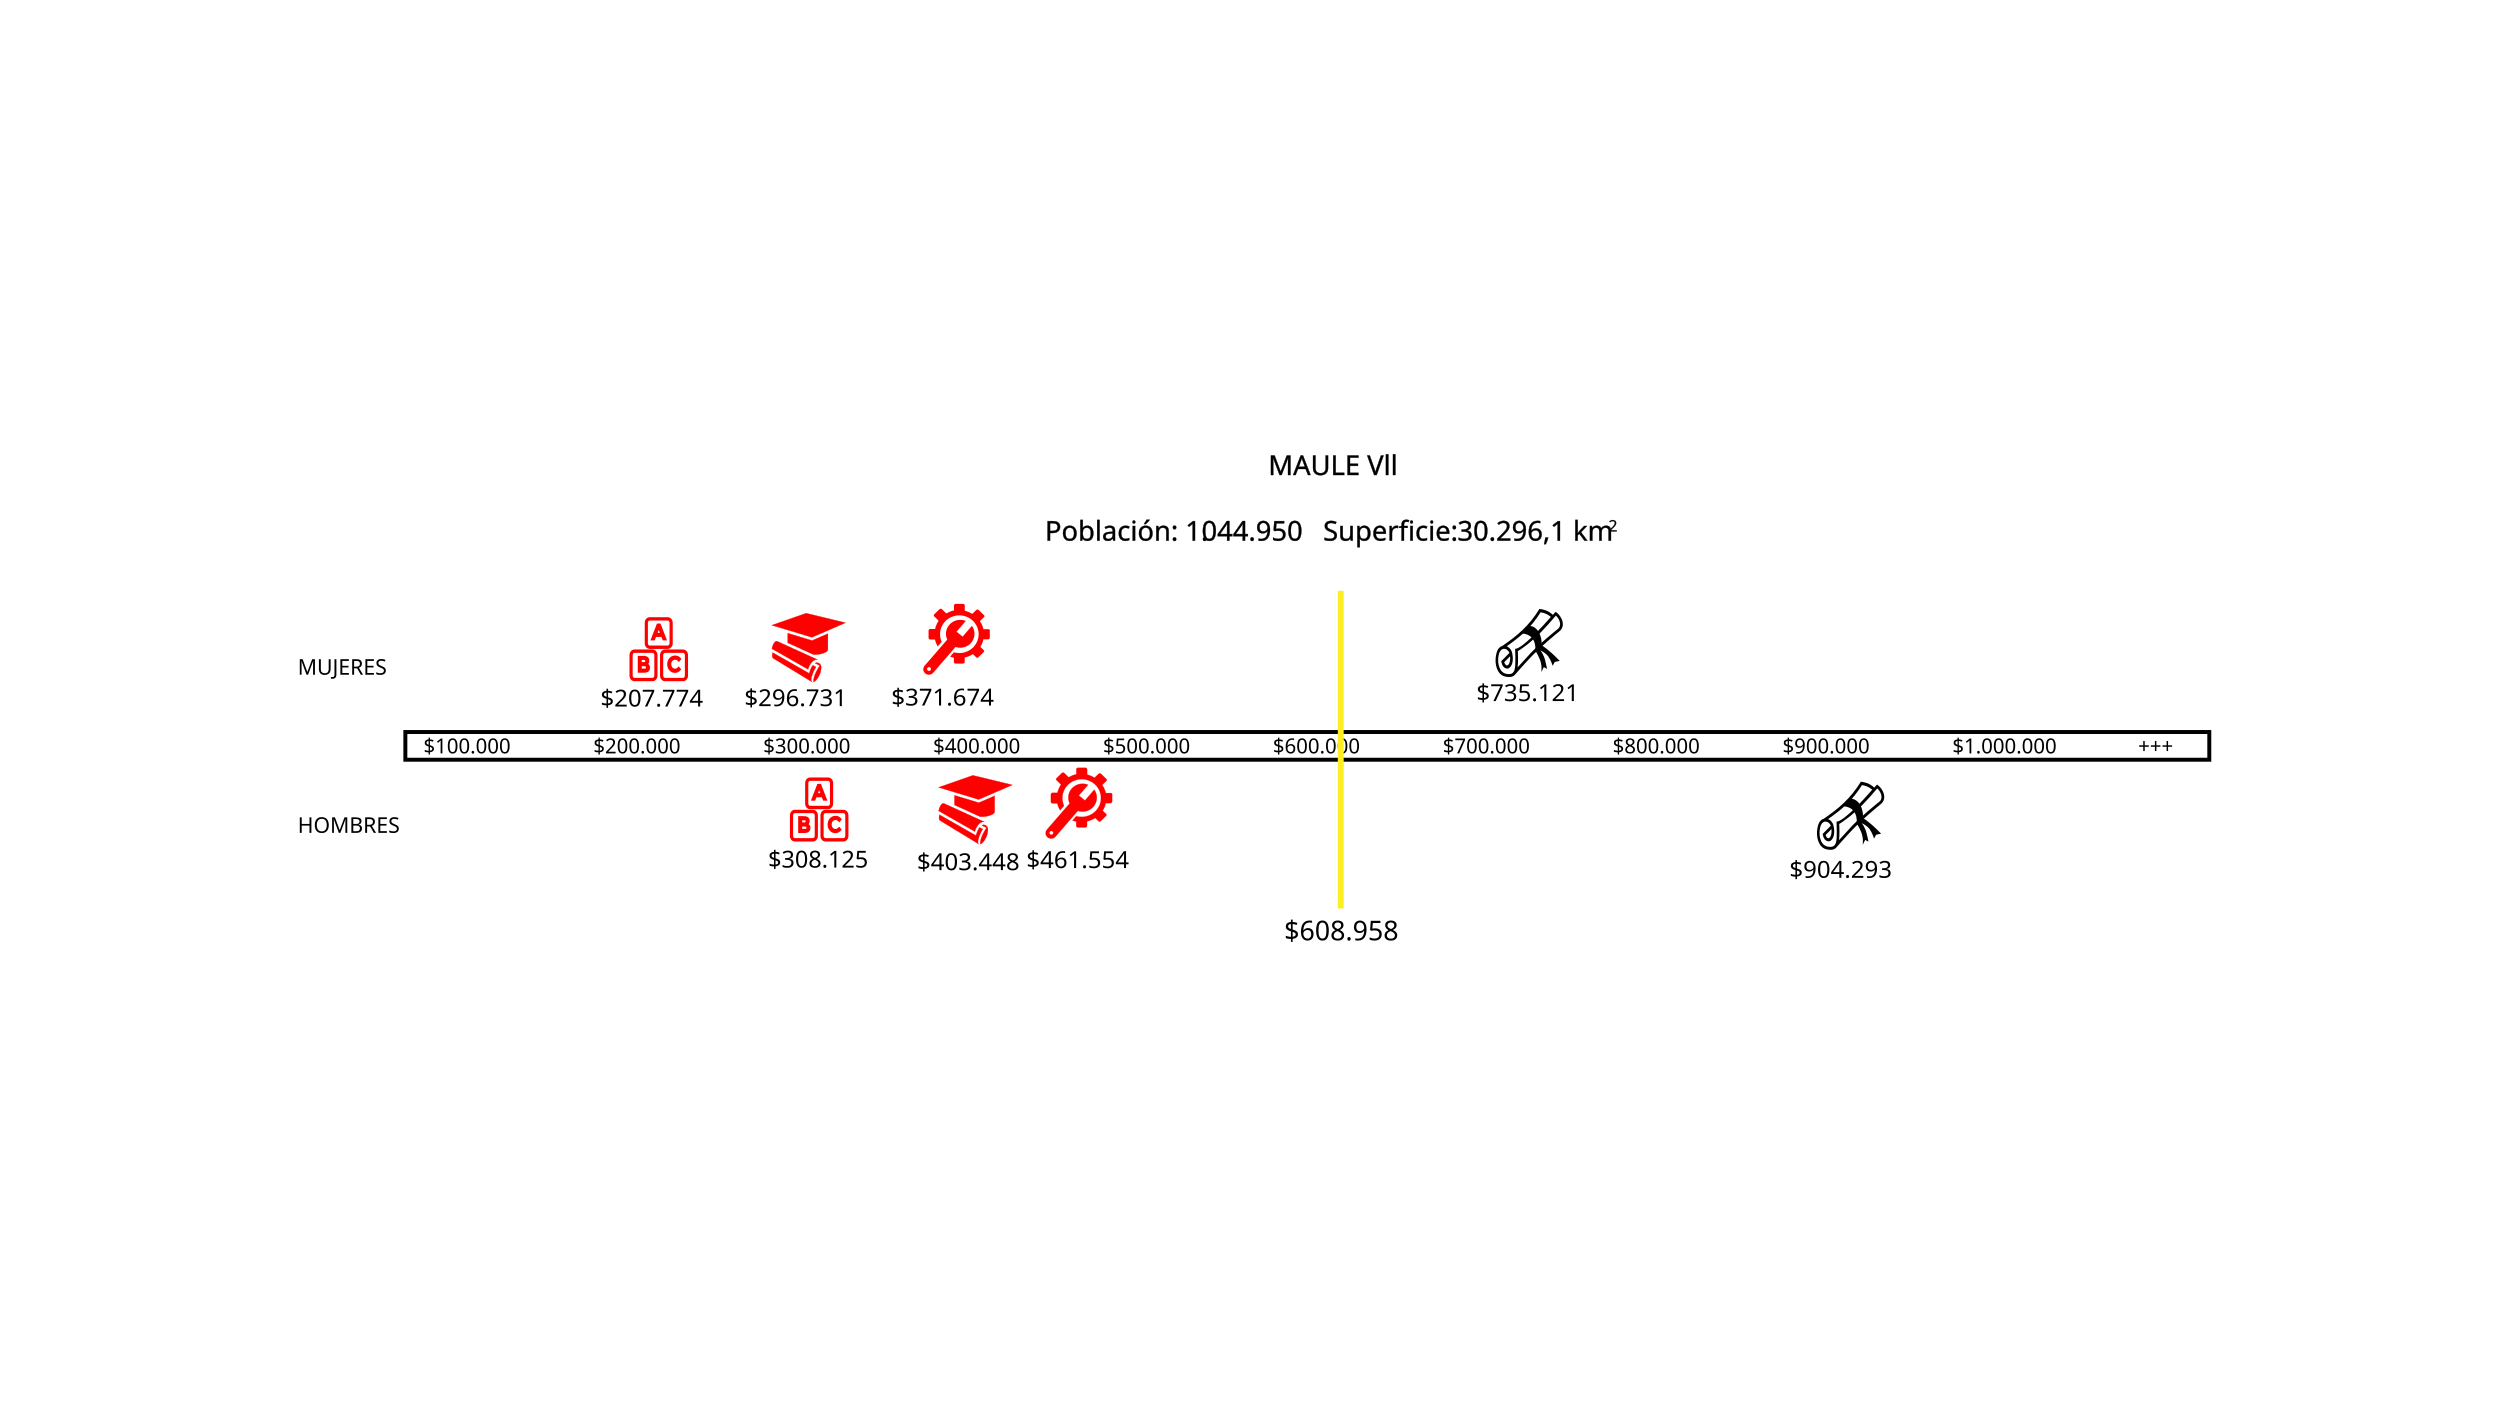
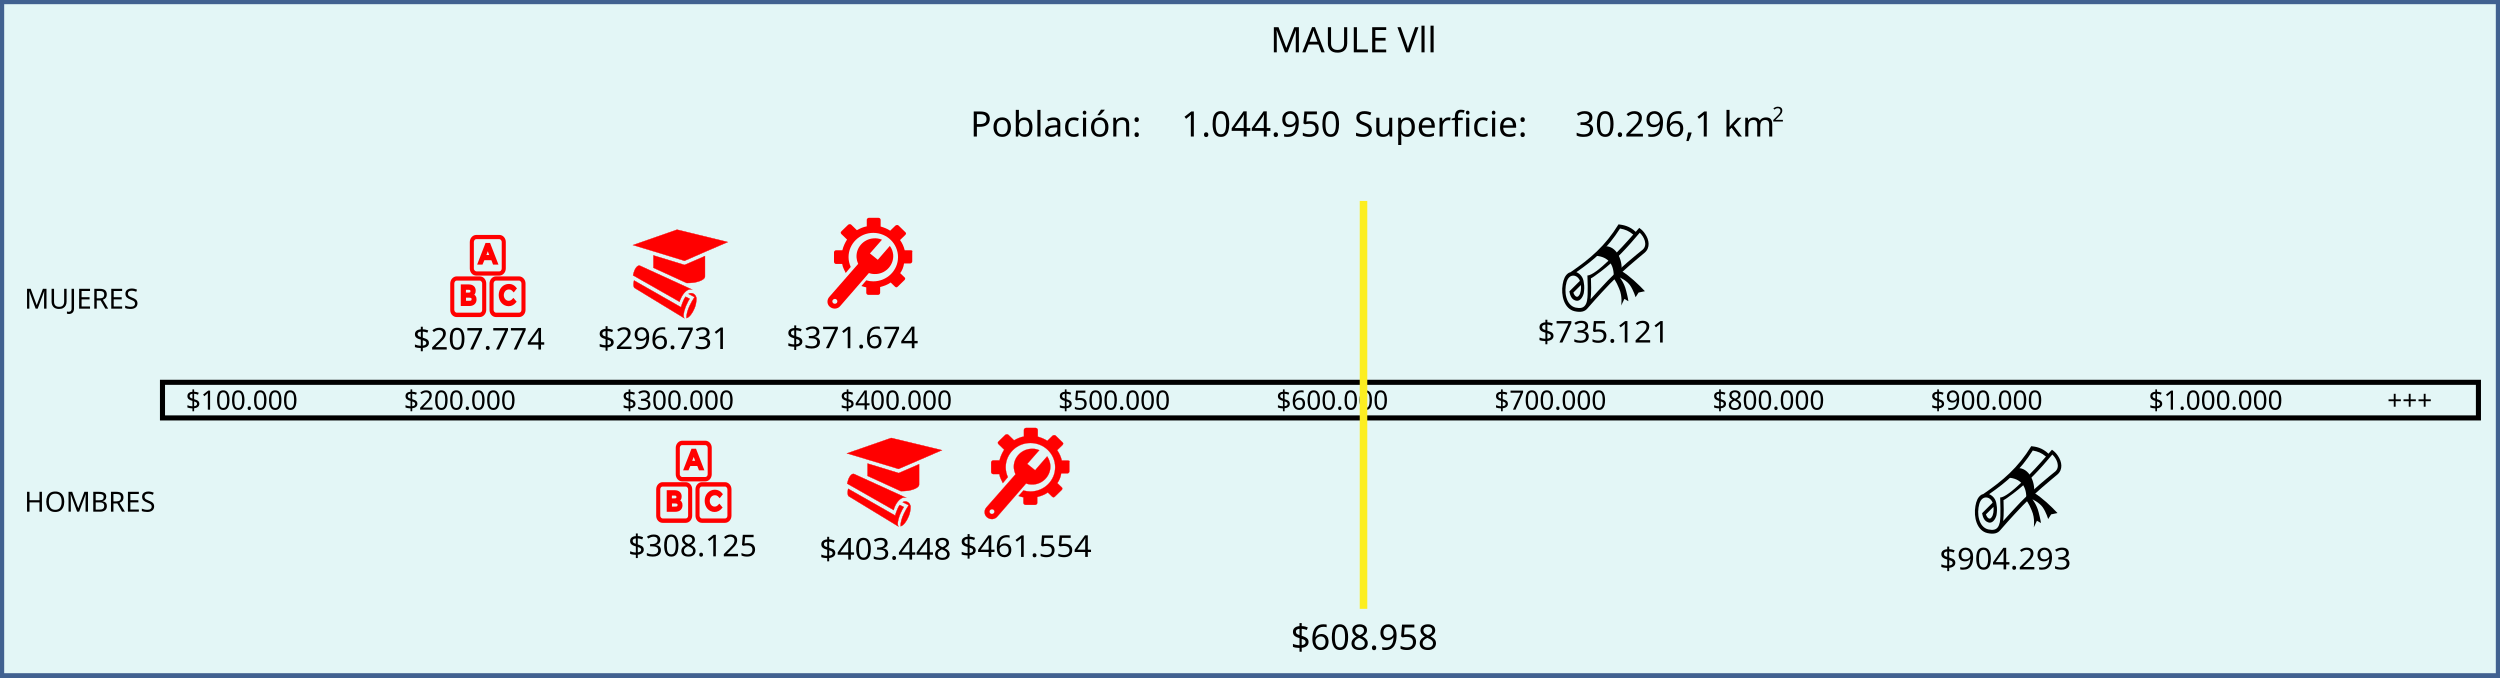
- <svg xmlns="http://www.w3.org/2000/svg" version="1.1" id="Capa_1" x="0px" y="0px" viewBox="0 0 1920 1080" style="enable-background:new 0 0 1920 1080;" xml:space="preserve">
+ <svg xmlns="http://www.w3.org/2000/svg" version="1.1" id="Capa_1" x="0px" y="0px" viewBox="0 0 1495.5 405.2" style="enable-background:new 0 0 1495.5 405.2;" xml:space="preserve">
  <style type="text/css">
- 	.st0{fill:none;stroke:#000000;stroke-width:3.04;stroke-miterlimit:10;}
- 	.st1{fill:none;}
- 	.st2{font-family:'Optima-Bold';}
- 	.st3{font-size:16px;}
- 	.st4{letter-spacing:28.59;}
- 	.st5{letter-spacing:10.21;}
- 	.st6{fill:#FF0000;}
- 	.st7{font-size:21px;}
- 	.st8{stroke:#000000;stroke-width:0.25;stroke-miterlimit:10;}
- 	.st9{font-family:'Optima-Regular';}
- 	.st10{fill:#FCEE21;}
- 	.st11{font-family:'Arial-Black';}
- 	.st12{font-size:16.651px;}
- 	.st13{fill:#FF0000;stroke:#FF0000;stroke-width:1.334;stroke-miterlimit:10;}
- 	.st14{font-size:18px;}
- 	.st15{fill:#FF0000;stroke:#FF0000;stroke-width:0.217;stroke-miterlimit:10;}
- 	.st16{fill:#FF0000;stroke:#FF0000;stroke-width:0.141;stroke-miterlimit:10;}
- 	.st17{fill-rule:evenodd;clip-rule:evenodd;}
+ 	.st0{fill:#DCF4F3;fill-opacity:0.8;stroke:#416190;stroke-width:5;stroke-miterlimit:5.83;}
+ 	.st1{fill:none;stroke:#000000;stroke-width:3.04;stroke-miterlimit:10;}
+ 	.st2{fill:none;}
+ 	.st3{font-family:'Optima-Bold';}
+ 	.st4{font-size:16px;}
+ 	.st5{letter-spacing:27.6;}
+ 	.st6{letter-spacing:9.2;}
+ 	.st7{fill:#FF0000;}
+ 	.st8{font-size:21px;}
+ 	.st9{font-family:'Verdana-Bold';}
+ 	.st10{font-family:'Optima-Regular';}
+ 	.st11{font-size:12.243px;}
+ 	.st12{fill:#FCEE21;}
+ 	.st13{font-size:16.651px;}
+ 	.st14{fill:#FF0000;stroke:#FF0000;stroke-width:1.334;stroke-miterlimit:10;}
+ 	.st15{font-size:18px;}
+ 	.st16{fill:#FF0000;stroke:#FF0000;stroke-width:0.217;stroke-miterlimit:10;}
+ 	.st17{fill:#FF0000;stroke:#FF0000;stroke-width:0.141;stroke-miterlimit:10;}
+ 	.st18{fill-rule:evenodd;clip-rule:evenodd;}
</style>
-   <rect x="311.32" y="562.19" class="st0" width="1385.42" height="21.28" />
-   <rect x="325.22" y="566.57" class="st1" width="1371.8" height="36.79" />
-   <text transform="matrix(0.9794 0 0 1 325.2203 578.6015)">
-     <tspan x="0" y="0" class="st2 st3">$100.000</tspan>
-     <tspan x="66.72" y="0" class="st2 st3 st4">	</tspan>
-     <tspan x="99.91" y="0" class="st2 st3 st4">	</tspan>
-     <tspan x="133.21" y="0" class="st2 st3">$200.000</tspan>
-     <tspan x="199.93" y="0" class="st2 st3 st4">	</tspan>
-     <tspan x="233.12" y="0" class="st2 st3 st4">	</tspan>
-     <tspan x="266.42" y="0" class="st2 st3">$300.000</tspan>
-     <tspan x="333.14" y="0" class="st2 st3 st4">	</tspan>
-     <tspan x="366.33" y="0" class="st2 st3 st4">	</tspan>
-     <tspan x="399.63" y="0" class="st2 st3">$400.000</tspan>
-     <tspan x="466.35" y="0" class="st2 st3 st4">	</tspan>
-     <tspan x="499.54" y="0" class="st2 st3 st4">	</tspan>
-     <tspan x="532.85" y="0" class="st2 st3">$500.000</tspan>
-     <tspan x="599.57" y="0" class="st2 st3 st4">	</tspan>
-     <tspan x="632.75" y="0" class="st2 st3 st4">	</tspan>
-     <tspan x="666.06" y="0" class="st2 st3">$600.000</tspan>
-     <tspan x="732.78" y="0" class="st2 st3 st4">	</tspan>
-     <tspan x="765.97" y="0" class="st2 st3 st4">	</tspan>
-     <tspan x="799.27" y="0" class="st2 st3">$700.000</tspan>
-     <tspan x="865.99" y="0" class="st2 st3 st4">	</tspan>
-     <tspan x="899.18" y="0" class="st2 st3 st4">	</tspan>
-     <tspan x="932.48" y="0" class="st2 st3">$800.000</tspan>
-     <tspan x="999.2" y="0" class="st2 st3 st4">	</tspan>
-     <tspan x="1032.39" y="0" class="st2 st3 st4">	</tspan>
-     <tspan x="1065.69" y="0" class="st2 st3">$900.000</tspan>
-     <tspan x="1132.41" y="0" class="st2 st3 st4">	</tspan>
-     <tspan x="1165.6" y="0" class="st2 st3 st4">	</tspan>
-     <tspan x="1198.9" y="0" class="st2 st3">$1.000.000 </tspan>
-     <tspan x="1283.41" y="0" class="st2 st3 st5">	</tspan>
-     <tspan x="1298.81" y="0" class="st2 st3 st4">	</tspan>
-     <tspan x="1332.11" y="0" class="st2 st3">   +++</tspan>
-   </text>
-   <path class="st6" d="M759.02,483.22h-3.72c-0.57-2.29-1.37-4.25-2.75-6.15l3.15-3.07c0.17-0.17,0.4-0.56,0.4-0.78  c0-0.39-0.17-0.56-0.4-0.78l-4.12-4.02c-0.4-0.39-1.2-0.39-1.77,0l-3.15,3.07c-1.77-1.17-3.72-1.9-5.72-2.51v-4.02  c0-0.56-0.57-1.17-1.2-1.17h-5.89c-0.57,0-1.2,0.56-1.2,1.17v3.86c-2.17,0.39-4.12,1.34-5.89,2.29l-3.38-3.3  c-0.4-0.39-1.2-0.39-1.77,0l-4.12,4.02c-0.17,0.17-0.4,0.56-0.4,0.78c0,0.17,0.17,0.56,0.4,0.78l3.38,3.3  c-1.2,1.9-2.17,4.02-2.75,6.37h-3.78c-0.57,0-1.2,0.56-1.2,1.17v5.76c0,0.56,0.57,1.17,1.2,1.17h3.72c0.34,1.96,1.26,3.74,2.12,5.36  l3.03-3.58c-0.8-1.79-1.26-3.8-1.26-5.87c0-7.99,6.64-14.47,14.82-14.47c8.18,0,14.82,6.48,14.82,14.47s-6.64,14.47-14.82,14.47  c-1.43,0-2.86-0.22-4.18-0.56l-2.86,3.35c0.92,0.34,1.89,0.61,2.86,0.84v3.3c0,0.56,0.57,1.17,1.2,1.17h5.89  c0.57,0,1.2-0.56,1.2-1.17v-3.46c2.35-0.56,4.35-1.34,6.29-2.68l2.57,2.51c0.17,0.17,0.57,0.39,0.8,0.39s0.57-0.17,0.8-0.39  l4.12-4.02c0.17-0.17,0.4-0.56,0.4-0.78c0-0.39-0.17-0.56-0.4-0.78l-2.57-2.51c1.2-1.73,1.95-3.63,2.35-5.76h3.72  c0.57,0,1.2-0.56,1.2-1.17V484C760.22,483.83,759.82,483.22,759.02,483.22z" />
-   <path class="st6" d="M748.38,485.84c-0.17-1.84-0.8-3.63-1.95-5.2l-7.15,8.27l-4.69-3.8l7.15-8.21c-1.66-0.67-3.43-0.95-5.21-0.84  c-6.01,0.5-10.53,5.7-10.01,11.57c0.11,1.17,0.4,2.35,0.92,3.46l0.06,0.11l-17.39,20.06c-0.74,0.84-1.09,1.96-1.03,3.07  c0.11,1.12,0.63,2.12,1.49,2.85c0.86,0.73,2,1.06,3.15,1.01c1.14-0.11,2.17-0.61,2.92-1.45l17.16-19.84l0.17,0.06  c1.43,0.45,2.92,0.61,4.4,0.5C744.38,496.96,748.9,491.77,748.38,485.84z M713.6,515.24c-0.86,0.06-1.54-0.56-1.6-1.34  c-0.06-0.84,0.57-1.51,1.37-1.56c0.86-0.06,1.54,0.56,1.6,1.34C715.03,514.46,714.46,515.18,713.6,515.24z" />
-   <rect x="986.24" y="706.38" class="st1" width="91.99" height="32.32" />
-   <text transform="matrix(0.9794 0 0 1 986.2389 722.1684)" class="st2 st7">$608.958</text>
-   <rect x="802.33" y="349.02" class="st1" width="439.9" height="108.68" />
-   <text transform="matrix(1 0 0 1 968.5973 364.8115)" class="st8 st2 st7"> MAULE Vll</text>
-   <text transform="matrix(1 0 0 1 802.5275 415.2114)" class="st8 st2 st7">Población: 1.</text>
-   <text transform="matrix(1 0 0 1 922.7716 415.2114)" class="st8 st9 st7">044.950   </text>
-   <text transform="matrix(1 0 0 1 1016.178 415.2114)" class="st8 st2 st7">Superficie:</text>
-   <text transform="matrix(1 0 0 1 1113.827 415.2114)" class="st8 st9 st7"> 30.296,1 km</text>
-   <text transform="matrix(0.583 0 0 0.583 1235.226 408.2187)" class="st8 st9 st7">2</text>
-   <rect x="1027.43" y="453.75" class="st10" width="4.53" height="244" />
-   <rect x="228.67" y="506.25" class="st1" width="105.45" height="23.66" />
-   <text transform="matrix(0.9794 0 0 1 228.671 518.1733)" class="st11 st12">MUJERES</text>
-   <rect x="228.67" y="627.69" class="st1" width="96.18" height="26.03" />
-   <text transform="matrix(0.9794 0 0 1 228.671 639.6171)" class="st11 st12">HOMBRES</text>
-   <rect x="427.74" y="390.49" class="st1" width="80.55" height="23.32" />
+   <rect class="st0" width="1495.5" height="405.2" />
+   <rect x="97.2" y="228.7" class="st1" width="1385.4" height="21.3" />
+   <rect x="111.1" y="233" class="st2" width="1371.8" height="36.8" />
+   <text transform="matrix(0.9794 0 0 1 111.1481 245.0792)" class="st3 st4">$100.000</text>
+   <text transform="matrix(0.9794 0 0 1 176.4938 245.0792)" class="st3 st4 st5"> </text>
+   <text transform="matrix(0.9794 0 0 1 209.0006 245.0792)" class="st3 st4 st5"> </text>
+   <text transform="matrix(0.9794 0 0 1 241.6139 245.0792)" class="st3 st4">$200.000</text>
+   <text transform="matrix(0.9794 0 0 1 306.9596 245.0792)" class="st3 st4 st5"> </text>
+   <text transform="matrix(0.9794 0 0 1 339.4664 245.0792)" class="st3 st4 st5"> </text>
+   <text transform="matrix(0.9794 0 0 1 372.0807 245.0792)" class="st3 st4">$300.000</text>
+   <text transform="matrix(0.9794 0 0 1 437.4254 245.0792)" class="st3 st4 st5"> </text>
+   <text transform="matrix(0.9794 0 0 1 469.9323 245.0792)" class="st3 st4 st5"> </text>
+   <text transform="matrix(0.9794 0 0 1 502.5465 245.0792)" class="st3 st4">$400.000</text>
+   <text transform="matrix(0.9794 0 0 1 567.8912 245.0792)" class="st3 st4 st5"> </text>
+   <text transform="matrix(0.9794 0 0 1 600.3981 245.0792)" class="st3 st4 st5"> </text>
+   <text transform="matrix(0.9794 0 0 1 633.0221 245.0792)" class="st3 st4">$500.000</text>
+   <text transform="matrix(0.9794 0 0 1 698.3678 245.0792)" class="st3 st4 st5"> </text>
+   <text transform="matrix(0.9794 0 0 1 730.8639 245.0792)" class="st3 st4 st5"> </text>
+   <text transform="matrix(0.9794 0 0 1 763.4879 245.0792)" class="st3 st4">$600.000</text>
+   <text transform="matrix(0.9794 0 0 1 828.8336 245.0792)" class="st3 st4 st5"> </text>
+   <text transform="matrix(0.9794 0 0 1 861.3395 245.0792)" class="st3 st4 st5"> </text>
+   <text transform="matrix(0.9794 0 0 1 893.9537 245.0792)" class="st3 st4">$700.000</text>
+   <text transform="matrix(0.9794 0 0 1 959.2994 245.0792)" class="st3 st4 st5"> </text>
+   <text transform="matrix(0.9794 0 0 1 991.8053 245.0792)" class="st3 st4 st5"> </text>
+   <text transform="matrix(0.9794 0 0 1 1024.42 245.0792)" class="st3 st4">$800.000</text>
+   <text transform="matrix(0.9794 0 0 1 1089.765 245.0792)" class="st3 st4 st5"> </text>
+   <text transform="matrix(0.9794 0 0 1 1122.271 245.0792)" class="st3 st4 st5"> </text>
+   <text transform="matrix(0.9794 0 0 1 1154.885 245.0792)" class="st3 st4">$900.000</text>
+   <text transform="matrix(0.9794 0 0 1 1220.231 245.0792)" class="st3 st4 st5"> </text>
+   <text transform="matrix(0.9794 0 0 1 1252.737 245.0792)" class="st3 st4 st5"> </text>
+   <text transform="matrix(0.9794 0 0 1 1285.351 245.0792)" class="st3 st4">$1.000.000 </text>
+   <text transform="matrix(0.9794 0 0 1 1368.12 245.0792)" class="st3 st4 st6"> </text>
+   <text transform="matrix(0.9794 0 0 1 1383.203 245.0792)" class="st3 st4 st5"> </text>
+   <text transform="matrix(0.9794 0 0 1 1415.817 245.0792)" class="st3 st4">   +++</text>
+   <path class="st7" d="M544.9,149.7h-3.7c-0.6-2.3-1.4-4.2-2.8-6.1l3.2-3.1c0.2-0.2,0.4-0.6,0.4-0.8c0-0.4-0.2-0.6-0.4-0.8l-4.1-4  c-0.4-0.4-1.2-0.4-1.8,0l-3.2,3.1c-1.8-1.2-3.7-1.9-5.7-2.5v-4c0-0.6-0.6-1.2-1.2-1.2h-5.9c-0.6,0-1.2,0.6-1.2,1.2v3.9  c-2.2,0.4-4.1,1.3-5.9,2.3l-3.4-3.3c-0.4-0.4-1.2-0.4-1.8,0l-4.1,4c-0.2,0.2-0.4,0.6-0.4,0.8c0,0.2,0.2,0.6,0.4,0.8l3.4,3.3  c-1.2,1.9-2.2,4-2.8,6.4h-3.8c-0.6,0-1.2,0.6-1.2,1.2v5.8c0,0.6,0.6,1.2,1.2,1.2h3.7c0.3,2,1.3,3.7,2.1,5.4l3-3.6  c-0.8-1.8-1.3-3.8-1.3-5.9c0-8,6.6-14.5,14.8-14.5s14.8,6.5,14.8,14.5s-6.6,14.5-14.8,14.5c-1.4,0-2.9-0.2-4.2-0.6l-2.9,3.4  c0.9,0.3,1.9,0.6,2.9,0.8v3.3c0,0.6,0.6,1.2,1.2,1.2h5.9c0.6,0,1.2-0.6,1.2-1.2v-3.5c2.3-0.6,4.3-1.3,6.3-2.7l2.6,2.5  c0.2,0.2,0.6,0.4,0.8,0.4s0.6-0.2,0.8-0.4l4.1-4c0.2-0.2,0.4-0.6,0.4-0.8c0-0.4-0.2-0.6-0.4-0.8l-2.6-2.5c1.2-1.7,2-3.6,2.3-5.8h3.7  c0.6,0,1.2-0.6,1.2-1.2v-5.8C546.1,150.3,545.7,149.7,544.9,149.7z" />
+   <path class="st7" d="M534.3,152.3c-0.2-1.8-0.8-3.6-2-5.2l-7.2,8.3l-4.7-3.8l7.2-8.2c-1.7-0.7-3.4-1-5.2-0.8  c-6,0.5-10.5,5.7-10,11.6c0.1,1.2,0.4,2.4,0.9,3.5l0.1,0.1L496,177.7c-0.7,0.8-1.1,2-1,3.1c0.1,1.1,0.6,2.1,1.5,2.8s2,1.1,3.2,1  c1.1-0.1,2.2-0.6,2.9-1.5l17.2-19.8l0.2,0.1c1.4,0.5,2.9,0.6,4.4,0.5C530.3,163.4,534.8,158.2,534.3,152.3z M499.5,181.7  c-0.9,0.1-1.5-0.6-1.6-1.3c-0.1-0.8,0.6-1.5,1.4-1.6c0.9-0.1,1.5,0.6,1.6,1.3C501,180.9,500.4,181.7,499.5,181.7z" />
+   <rect x="772.2" y="372.9" class="st2" width="92" height="32.3" />
+   <text transform="matrix(0.9794 0 0 1 772.1666 388.6456)" class="st3 st8">$608.958</text>
+   <rect x="588.3" y="15.5" class="st2" width="439.9" height="108.7" />
+   <text transform="matrix(1 0 0 1 754.5256 31.2891)" class="st9 st8"> MAULE Vll</text>
+   <text transform="matrix(1 0 0 1 580.4559 81.689)" class="st9 st8">Población:</text>
+   <text transform="matrix(1 0 0 1 706.7 81.689)" class="st10 st8">1.044.950   </text>
+   <text transform="matrix(1 0 0 1 810.1063 81.689)" class="st9 st8">Superficie:</text>
+   <text transform="matrix(1 0 0 1 936.7551 81.689)" class="st10 st8"> 30.296,1 km</text>
+   <text transform="matrix(1 0 0 1 1060.154 72.6964)" class="st10 st11">2</text>
+   <rect x="813.4" y="120.2" class="st12" width="4.5" height="244" />
+   <rect x="14.6" y="172.7" class="st2" width="105.4" height="23.7" />
+   <text transform="matrix(0.9794 0 0 1 14.5992 184.6505)" class="st9 st13">MUJERES</text>
+   <rect x="14.6" y="294.2" class="st2" width="96.2" height="26" />
+   <text transform="matrix(0.9794 0 0 1 14.5992 306.0948)" class="st9 st13">HOMBRES</text>
  <g>
    <g>
-       <path class="st13" d="M624.32,622.58h-13.84c-1.74,0-3.16,1.62-3.16,3.61v15.82c0,1.99,1.42,3.61,3.16,3.61h13.84    c1.74,0,3.16-1.62,3.16-3.61v-15.82C627.48,624.2,626.06,622.58,624.32,622.58z M626.38,642.01c0,1.3-0.92,2.35-2.06,2.35h-13.84    c-1.13,0-2.06-1.06-2.06-2.35v-15.82c0-1.3,0.92-2.35,2.06-2.35h13.84c1.13,0,2.06,1.06,2.06,2.35L626.38,642.01L626.38,642.01z" />
-       <path class="st13" d="M619.72,633.05c0.96-0.49,1.49-1.1,1.49-2.5c0-1.72-1.01-3.07-3.58-3.07h-3.95v11.59h4.44    c2.64,0,3.66-1.48,3.66-3.22C621.78,634.36,620.96,633.35,619.72,633.05z M615.4,629.28h2.19c1.09,0,1.84,0.32,1.84,1.56    c0,0.96-0.62,1.44-1.86,1.44h-2.18L615.4,629.28L615.4,629.28z M618.08,637.26h-2.68v-3.17h2.47c1.44,0,2.16,0.51,2.16,1.54    C620.03,636.96,619.25,637.26,618.08,637.26z" />
-       <path class="st13" d="M636.02,620.8c1.74,0,3.16-1.62,3.16-3.61v-15.82c0-1.99-1.42-3.61-3.16-3.61h-13.84    c-1.74,0-3.16,1.62-3.16,3.61v15.82c0,1.99,1.42,3.61,3.16,3.61L636.02,620.8L636.02,620.8z M620.12,617.19v-15.82    c0-1.3,0.92-2.35,2.06-2.35h13.84c1.13,0,2.06,1.06,2.06,2.35v15.82c0,1.3-0.92,2.35-2.06,2.35h-13.84    C621.04,619.55,620.12,618.49,620.12,617.19z" />
-       <path class="st13" d="M626.56,611.62h5.08l1.02,2.64h1.83l-4.47-11.59h-1.83l-4.47,11.59h1.83L626.56,611.62z M629.1,605.03    l1.84,4.78h-3.68L629.1,605.03z" />
-       <path class="st13" d="M647.78,622.58h-13.84c-1.74,0-3.16,1.62-3.16,3.61v15.82c0,1.99,1.42,3.61,3.16,3.61h13.84    c1.74,0,3.16-1.62,3.16-3.61v-15.82C650.94,624.2,649.52,622.58,647.78,622.58z M649.84,642.01c0,1.3-0.92,2.35-2.06,2.35h-13.84    c-1.13,0-2.06-1.06-2.06-2.35v-15.82c0-1.3,0.92-2.35,2.06-2.35h13.84c1.13,0,2.06,1.06,2.06,2.35L649.84,642.01L649.84,642.01z" />
-       <path class="st13" d="M641.69,629.12c1.23,0,1.98,0.43,2.89,1.43l1.09-1.36c-1.05-1.33-2.37-1.99-3.94-1.99    c-3.19,0-5.45,2.61-5.45,6.04c0,3.53,2.31,5.97,5.33,5.97c1.53,0,2.84-0.68,3.91-2.04l-1.1-1.29c-1.05,1.12-1.82,1.43-2.86,1.43    c-1.83,0-3.5-1.68-3.5-4.14C638.06,630.74,639.68,629.12,641.69,629.12z" />
+       <path class="st14" d="M410.2,289.1h-13.8c-1.7,0-3.2,1.6-3.2,3.6v15.8c0,2,1.4,3.6,3.2,3.6h13.8c1.7,0,3.2-1.6,3.2-3.6v-15.8    C413.4,290.7,412,289.1,410.2,289.1z M412.3,308.5c0,1.3-0.9,2.3-2.1,2.3h-13.8c-1.1,0-2.1-1.1-2.1-2.3v-15.8    c0-1.3,0.9-2.3,2.1-2.3h13.8c1.1,0,2.1,1.1,2.1,2.3V308.5L412.3,308.5z" />
+       <path class="st14" d="M405.6,299.5c1-0.5,1.5-1.1,1.5-2.5c0-1.7-1-3.1-3.6-3.1h-4v11.6h4.4c2.6,0,3.7-1.5,3.7-3.2    C407.7,300.8,406.9,299.8,405.6,299.5z M401.3,295.8h2.2c1.1,0,1.8,0.3,1.8,1.6c0,1-0.6,1.4-1.9,1.4h-2.2L401.3,295.8L401.3,295.8    z M404,303.7h-2.7v-3.2h2.5c1.4,0,2.2,0.5,2.2,1.5C406,303.4,405.2,303.7,404,303.7z" />
+       <path class="st14" d="M421.9,287.3c1.7,0,3.2-1.6,3.2-3.6v-15.8c0-2-1.4-3.6-3.2-3.6h-13.8c-1.7,0-3.2,1.6-3.2,3.6v15.8    c0,2,1.4,3.6,3.2,3.6H421.9L421.9,287.3z M406,283.7v-15.8c0-1.3,0.9-2.3,2.1-2.3h13.8c1.1,0,2.1,1.1,2.1,2.3v15.8    c0,1.3-0.9,2.3-2.1,2.3h-13.8C407,286,406,285,406,283.7z" />
+       <path class="st14" d="M412.5,278.1h5.1l1,2.6h1.8l-4.5-11.6h-1.8l-4.5,11.6h1.8L412.5,278.1z M415,271.5l1.8,4.8h-3.7L415,271.5z" />
+       <path class="st14" d="M433.7,289.1h-13.8c-1.7,0-3.2,1.6-3.2,3.6v15.8c0,2,1.4,3.6,3.2,3.6h13.8c1.7,0,3.2-1.6,3.2-3.6v-15.8    C436.9,290.7,435.4,289.1,433.7,289.1z M435.8,308.5c0,1.3-0.9,2.3-2.1,2.3h-13.8c-1.1,0-2.1-1.1-2.1-2.3v-15.8    c0-1.3,0.9-2.3,2.1-2.3h13.8c1.1,0,2.1,1.1,2.1,2.3V308.5L435.8,308.5z" />
+       <path class="st14" d="M427.6,295.6c1.2,0,2,0.4,2.9,1.4l1.1-1.4c-1-1.3-2.4-2-3.9-2c-3.2,0-5.5,2.6-5.5,6c0,3.5,2.3,6,5.3,6    c1.5,0,2.8-0.7,3.9-2l-1.1-1.3c-1,1.1-1.8,1.4-2.9,1.4c-1.8,0-3.5-1.7-3.5-4.1C424,297.2,425.6,295.6,427.6,295.6z" />
    </g>
-     <rect x="589.89" y="652.76" class="st1" width="84.34" height="24.12" />
-     <text transform="matrix(1 0 0 1 589.8932 666.3007)" class="st2 st14">$308.125</text>
+     <rect x="375.8" y="319.2" class="st2" width="84.3" height="24.1" />
+     <text transform="matrix(1 0 0 1 375.8215 332.7783)" class="st3 st15">$308.125</text>
  </g>
  <g>
    <g>
-       <path class="st13" d="M501.12,499.48h-13.84c-1.74,0-3.16,1.62-3.16,3.61v15.82c0,1.99,1.42,3.61,3.16,3.61h13.84    c1.74,0,3.16-1.62,3.16-3.61v-15.82C504.28,501.1,502.86,499.48,501.12,499.48z M503.18,518.91c0,1.3-0.92,2.35-2.06,2.35h-13.84    c-1.13,0-2.06-1.06-2.06-2.35v-15.82c0-1.3,0.92-2.35,2.06-2.35h13.84c1.13,0,2.06,1.06,2.06,2.35L503.18,518.91L503.18,518.91z" />
-       <path class="st13" d="M496.52,509.95c0.96-0.49,1.49-1.1,1.49-2.5c0-1.72-1.01-3.07-3.58-3.07h-3.95v11.59h4.44    c2.64,0,3.66-1.48,3.66-3.22C498.58,511.26,497.76,510.25,496.52,509.95z M492.2,506.18h2.19c1.09,0,1.84,0.32,1.84,1.56    c0,0.96-0.62,1.44-1.86,1.44h-2.18L492.2,506.18L492.2,506.18z M494.88,514.16h-2.68v-3.17h2.47c1.44,0,2.16,0.51,2.16,1.54    C496.82,513.86,496.05,514.16,494.88,514.16z" />
-       <path class="st13" d="M512.82,497.7c1.74,0,3.16-1.62,3.16-3.61v-15.82c0-1.99-1.42-3.61-3.16-3.61h-13.84    c-1.74,0-3.16,1.62-3.16,3.61v15.82c0,1.99,1.42,3.61,3.16,3.61L512.82,497.7L512.82,497.7z M496.92,494.09v-15.82    c0-1.3,0.92-2.35,2.06-2.35h13.84c1.13,0,2.06,1.06,2.06,2.35v15.82c0,1.3-0.92,2.35-2.06,2.35h-13.84    C497.84,496.44,496.92,495.39,496.92,494.09z" />
-       <path class="st13" d="M503.36,488.51h5.08l1.02,2.64h1.83l-4.47-11.59h-1.83l-4.47,11.59h1.83L503.36,488.51z M505.9,481.93    l1.84,4.78h-3.68L505.9,481.93z" />
-       <path class="st13" d="M524.58,499.48h-13.84c-1.74,0-3.16,1.62-3.16,3.61v15.82c0,1.99,1.42,3.61,3.16,3.61h13.84    c1.74,0,3.16-1.62,3.16-3.61v-15.82C527.74,501.1,526.32,499.48,524.58,499.48z M526.64,518.91c0,1.3-0.92,2.35-2.06,2.35h-13.84    c-1.13,0-2.06-1.06-2.06-2.35v-15.82c0-1.3,0.92-2.35,2.06-2.35h13.84c1.13,0,2.06,1.06,2.06,2.35L526.64,518.91L526.64,518.91z" />
-       <path class="st13" d="M518.49,506.02c1.23,0,1.98,0.43,2.89,1.43l1.09-1.36c-1.05-1.33-2.37-1.99-3.94-1.99    c-3.19,0-5.45,2.61-5.45,6.04c0,3.53,2.31,5.97,5.33,5.97c1.53,0,2.84-0.68,3.91-2.04l-1.1-1.29c-1.05,1.12-1.82,1.43-2.86,1.43    c-1.83,0-3.5-1.68-3.5-4.14C514.86,507.63,516.48,506.02,518.49,506.02z" />
+       <path class="st14" d="M287,166h-13.8c-1.7,0-3.2,1.6-3.2,3.6v15.8c0,2,1.4,3.6,3.2,3.6H287c1.7,0,3.2-1.6,3.2-3.6v-15.8    C290.2,167.6,288.8,166,287,166z M289.1,185.4c0,1.3-0.9,2.3-2.1,2.3h-13.8c-1.1,0-2.1-1.1-2.1-2.3v-15.8c0-1.3,0.9-2.4,2.1-2.4    H287c1.1,0,2.1,1.1,2.1,2.4V185.4L289.1,185.4z" />
+       <path class="st14" d="M282.4,176.4c1-0.5,1.5-1.1,1.5-2.5c0-1.7-1-3.1-3.6-3.1h-4v11.6h4.4c2.6,0,3.7-1.5,3.7-3.2    C284.5,177.7,283.7,176.7,282.4,176.4z M278.1,172.7h2.2c1.1,0,1.8,0.3,1.8,1.6c0,1-0.6,1.4-1.9,1.4h-2.2L278.1,172.7L278.1,172.7    z M280.8,180.6h-2.7v-3.2h2.5c1.4,0,2.2,0.5,2.2,1.5C282.7,180.3,282,180.6,280.8,180.6z" />
+       <path class="st14" d="M298.7,164.2c1.7,0,3.2-1.6,3.2-3.6v-15.8c0-2-1.4-3.6-3.2-3.6h-13.8c-1.7,0-3.2,1.6-3.2,3.6v15.8    c0,2,1.4,3.6,3.2,3.6H298.7L298.7,164.2z M282.8,160.6v-15.8c0-1.3,0.9-2.4,2.1-2.4h13.8c1.1,0,2.1,1.1,2.1,2.4v15.8    c0,1.3-0.9,2.4-2.1,2.4h-13.8C283.8,162.9,282.8,161.9,282.8,160.6z" />
+       <path class="st14" d="M289.3,155h5.1l1,2.6h1.8l-4.5-11.6h-1.8l-4.5,11.6h1.8L289.3,155z M291.8,148.4l1.8,4.8H290L291.8,148.4z" />
+       <path class="st14" d="M310.5,166h-13.8c-1.7,0-3.2,1.6-3.2,3.6v15.8c0,2,1.4,3.6,3.2,3.6h13.8c1.7,0,3.2-1.6,3.2-3.6v-15.8    C313.7,167.6,312.2,166,310.5,166z M312.6,185.4c0,1.3-0.9,2.3-2.1,2.3h-13.8c-1.1,0-2.1-1.1-2.1-2.3v-15.8c0-1.3,0.9-2.4,2.1-2.4    h13.8c1.1,0,2.1,1.1,2.1,2.4V185.4L312.6,185.4z" />
+       <path class="st14" d="M304.4,172.5c1.2,0,2,0.4,2.9,1.4l1.1-1.4c-1-1.3-2.4-2-3.9-2c-3.2,0-5.5,2.6-5.5,6c0,3.5,2.3,6,5.3,6    c1.5,0,2.8-0.7,3.9-2l-1.1-1.3c-1,1.1-1.8,1.4-2.9,1.4c-1.8,0-3.5-1.7-3.5-4.1C300.8,174.1,302.4,172.5,304.4,172.5z" />
    </g>
-     <rect x="461.14" y="529.08" class="st1" width="93.09" height="18.81" />
-     <text transform="matrix(1.0255 0 0 1 461.1417 542.6127)" class="st2 st14">$207.774</text>
+     <rect x="247.1" y="195.6" class="st2" width="93.1" height="18.8" />
+     <text transform="matrix(1.0255 0 0 1 247.0699 209.09)" class="st3 st15">$207.774</text>
  </g>
  <g>
-     <path class="st15" d="M757.24,634.01c-0.64-0.41-1.35-0.59-2.06-0.54c-0.39,0.05-0.77,0.18-1.12,0.38l3.58,1.85   c-1.06,1.61-2.03,3.32-2.89,5.11c-0.62,1.25-1.12,2.59-1.5,3.99c-0.33,1.12-0.46,2.31-0.38,3.5c1.71-0.49,3.52-2.9,4.69-5.78   c0.83-1.84,1.23-3.94,1.15-6.06C758.57,635.38,758.02,634.47,757.24,634.01z" />
-     <path class="st15" d="M733.06,610.83v7.41l19.89,9.06h0.01c1.52,0,3.04-0.11,4.55-0.33c3.88-0.72,6.39-2.11,6.39-3.57v-12.21   l-12.21,5.29L733.06,610.83z" />
-     <polygon class="st15" points="747.15,595.49 720.82,604.71 733.06,608.41 751.6,614.02 763.9,608.71 777.44,602.84  " />
-     <path class="st15" d="M751.13,645.71c0.02-0.15,0.05-0.33,0.07-0.52c0.02-0.19,0.07-0.41,0.14-0.63l0.04-0.14   c0.45-1.7,1.05-3.32,1.8-4.84c0.44-0.96,0.94-1.88,1.48-2.75c0.02-0.03,0.04-0.06,0.05-0.1l-2.42-1.24   c-0.57,0.77-1.05,1.63-1.44,2.56c-0.53,1.16-0.97,2.38-1.31,3.65l-28.08-16l-0.17,0.96c-0.24,1.48-0.17,3.05,0.58,3.45l29.61,18.02   C751.06,647.74,750.96,646.88,751.13,645.71z" />
-     <path class="st15" d="M749.2,636.97c1.67-4.12,4.61-6.48,6.87-5.72l-0.09-0.04l-30.93-14.12c-1.15-0.63-2.8,1.04-3.7,3.77   c-0.21,0.62-0.36,1.27-0.46,1.93l27.76,15.81C748.79,638.04,748.98,637.5,749.2,636.97z" />
-     <rect x="704.23" y="654.74" class="st1" width="100" height="20.96" />
-     <text transform="matrix(1.0255 0 0 1 704.2321 668.2763)" class="st2 st14">$403.448</text>
+     <path class="st16" d="M543.2,300.5c-0.6-0.4-1.3-0.6-2.1-0.5c-0.4,0-0.8,0.2-1.1,0.4l3.6,1.8c-1.1,1.6-2,3.3-2.9,5.1   c-0.6,1.2-1.1,2.6-1.5,4c-0.3,1.1-0.5,2.3-0.4,3.5c1.7-0.5,3.5-2.9,4.7-5.8c0.8-1.8,1.2-3.9,1.2-6.1   C544.5,301.9,543.9,300.9,543.2,300.5z" />
+     <path class="st16" d="M519,277.3v7.4l19.9,9.1h0c1.5,0,3-0.1,4.5-0.3c3.9-0.7,6.4-2.1,6.4-3.6v-12.2l-12.2,5.3L519,277.3z" />
+     <polygon class="st16" points="533.1,262 506.7,271.2 519,274.9 537.5,280.5 549.8,275.2 563.4,269.3  " />
+     <path class="st16" d="M537.1,312.2c0-0.2,0-0.3,0.1-0.5s0.1-0.4,0.1-0.6l0-0.1c0.5-1.7,1-3.3,1.8-4.8c0.4-1,0.9-1.9,1.5-2.8   c0,0,0-0.1,0-0.1l-2.4-1.2c-0.6,0.8-1,1.6-1.4,2.6c-0.5,1.2-1,2.4-1.3,3.7l-28.1-16l-0.2,1c-0.2,1.5-0.2,3,0.6,3.5l29.6,18   C537,314.2,536.9,313.4,537.1,312.2z" />
+     <path class="st16" d="M535.1,303.4c1.7-4.1,4.6-6.5,6.9-5.7l-0.1,0L511,283.6c-1.2-0.6-2.8,1-3.7,3.8c-0.2,0.6-0.4,1.3-0.5,1.9   l27.8,15.8C534.7,304.5,534.9,304,535.1,303.4z" />
+     <rect x="490.2" y="321.2" class="st2" width="100" height="21" />
+     <text transform="matrix(1.0255 0 0 1 490.1608 334.754)" class="st3 st15">$403.448</text>
  </g>
-   <rect x="684.52" y="528.29" class="st1" width="103.71" height="22.29" />
-   <text transform="matrix(1.0255 0 0 1 684.5201 541.83)" class="st2 st14">$371.674</text>
+   <rect x="470.4" y="194.8" class="st2" width="103.7" height="22.3" />
+   <text transform="matrix(1.0255 0 0 1 470.4479 208.3077)" class="st3 st15">$371.674</text>
  <g>
-     <path class="st16" d="M852.97,609.05h-3.72c-0.57-2.29-1.37-4.25-2.75-6.15l3.15-3.07c0.17-0.17,0.4-0.56,0.4-0.78   c0-0.39-0.17-0.56-0.4-0.78l-4.12-4.02c-0.4-0.39-1.2-0.39-1.77,0l-3.15,3.07c-1.77-1.17-3.72-1.9-5.72-2.51v-4.02   c0-0.56-0.57-1.17-1.2-1.17h-5.89c-0.57,0-1.2,0.56-1.2,1.17v3.86c-2.17,0.39-4.12,1.34-5.89,2.29l-3.38-3.3   c-0.4-0.39-1.2-0.39-1.77,0l-4.12,4.02c-0.17,0.17-0.4,0.56-0.4,0.78c0,0.17,0.17,0.56,0.4,0.78l3.38,3.3   c-1.2,1.9-2.17,4.02-2.75,6.37h-3.78c-0.57,0-1.2,0.56-1.2,1.17v5.76c0,0.56,0.57,1.17,1.2,1.17h3.72   c0.34,1.96,1.26,3.74,2.12,5.36l3.03-3.58c-0.8-1.79-1.26-3.8-1.26-5.87c0-7.99,6.64-14.47,14.82-14.47   c8.18,0,14.82,6.48,14.82,14.47s-6.64,14.47-14.82,14.47c-1.43,0-2.86-0.22-4.18-0.56l-2.86,3.35c0.92,0.34,1.89,0.61,2.86,0.84   v3.3c0,0.56,0.57,1.17,1.2,1.17h5.89c0.57,0,1.2-0.56,1.2-1.17v-3.46c2.35-0.56,4.35-1.34,6.29-2.68l2.57,2.51   c0.17,0.17,0.57,0.39,0.8,0.39s0.57-0.17,0.8-0.39l4.12-4.02c0.17-0.17,0.4-0.56,0.4-0.78c0-0.39-0.17-0.56-0.4-0.78l-2.57-2.51   c1.2-1.73,1.95-3.63,2.35-5.76h3.72c0.57,0,1.2-0.56,1.2-1.17v-5.81C854.17,609.67,853.77,609.05,852.97,609.05z" />
-     <path class="st16" d="M842.33,611.68c-0.17-1.84-0.8-3.63-1.94-5.2l-7.15,8.27l-4.69-3.8l7.15-8.21c-1.66-0.67-3.43-0.95-5.21-0.84   c-6.01,0.5-10.53,5.7-10.01,11.57c0.11,1.17,0.4,2.35,0.92,3.46l0.06,0.11l-17.39,20.06c-0.74,0.84-1.09,1.96-1.03,3.07   c0.11,1.12,0.63,2.12,1.49,2.85c0.86,0.73,2,1.06,3.15,1.01c1.14-0.11,2.17-0.61,2.92-1.45l17.16-19.84l0.17,0.06   c1.43,0.45,2.92,0.61,4.4,0.5C838.33,622.8,842.85,617.6,842.33,611.68z M807.55,641.07c-0.86,0.06-1.54-0.56-1.6-1.34   c-0.06-0.84,0.57-1.51,1.37-1.56c0.86-0.06,1.54,0.56,1.6,1.34S808.41,641.02,807.55,641.07z" />
-     <rect x="788.23" y="653.13" class="st1" width="86.83" height="19.57" />
-     <text transform="matrix(1.0255 0 0 1 788.2321 666.6635)" class="st2 st14">$461.554</text>
+     <path class="st17" d="M638.9,275.5h-3.7c-0.6-2.3-1.4-4.2-2.8-6.2l3.2-3.1c0.2-0.2,0.4-0.6,0.4-0.8c0-0.4-0.2-0.6-0.4-0.8l-4.1-4   c-0.4-0.4-1.2-0.4-1.8,0l-3.2,3.1c-1.8-1.2-3.7-1.9-5.7-2.5v-4c0-0.6-0.6-1.2-1.2-1.2h-5.9c-0.6,0-1.2,0.6-1.2,1.2v3.9   c-2.2,0.4-4.1,1.3-5.9,2.3l-3.4-3.3c-0.4-0.4-1.2-0.4-1.8,0l-4.1,4c-0.2,0.2-0.4,0.6-0.4,0.8c0,0.2,0.2,0.6,0.4,0.8l3.4,3.3   c-1.2,1.9-2.2,4-2.8,6.4h-3.8c-0.6,0-1.2,0.6-1.2,1.2v5.8c0,0.6,0.6,1.2,1.2,1.2h3.7c0.3,2,1.3,3.7,2.1,5.4l3-3.6   c-0.8-1.8-1.3-3.8-1.3-5.9c0-8,6.6-14.5,14.8-14.5s14.8,6.5,14.8,14.5s-6.6,14.5-14.8,14.5c-1.4,0-2.9-0.2-4.2-0.6l-2.9,3.3   c0.9,0.3,1.9,0.6,2.9,0.8v3.3c0,0.6,0.6,1.2,1.2,1.2h5.9c0.6,0,1.2-0.6,1.2-1.2v-3.5c2.3-0.6,4.3-1.3,6.3-2.7l2.6,2.5   c0.2,0.2,0.6,0.4,0.8,0.4s0.6-0.2,0.8-0.4l4.1-4c0.2-0.2,0.4-0.6,0.4-0.8c0-0.4-0.2-0.6-0.4-0.8l-2.6-2.5c1.2-1.7,2-3.6,2.3-5.8   h3.7c0.6,0,1.2-0.6,1.2-1.2v-5.8C640.1,276.1,639.7,275.5,638.9,275.5z" />
+     <path class="st17" d="M628.3,278.2c-0.2-1.8-0.8-3.6-1.9-5.2l-7.2,8.3l-4.7-3.8l7.2-8.2c-1.7-0.7-3.4-1-5.2-0.8   c-6,0.5-10.5,5.7-10,11.6c0.1,1.2,0.4,2.3,0.9,3.5l0.1,0.1L590,303.6c-0.7,0.8-1.1,2-1,3.1c0.1,1.1,0.6,2.1,1.5,2.8s2,1.1,3.2,1   c1.1-0.1,2.2-0.6,2.9-1.5l17.2-19.8l0.2,0.1c1.4,0.5,2.9,0.6,4.4,0.5C624.3,289.3,628.8,284.1,628.3,278.2z M593.5,307.5   c-0.9,0.1-1.5-0.6-1.6-1.3c-0.1-0.8,0.6-1.5,1.4-1.6c0.9-0.1,1.5,0.6,1.6,1.3S594.3,307.5,593.5,307.5z" />
+     <rect x="574.2" y="319.6" class="st2" width="86.8" height="19.6" />
+     <text transform="matrix(1.0255 0 0 1 574.1608 333.1407)" class="st3 st15">$461.554</text>
  </g>
  <g>
    <g>
-       <path d="M1194.72,469.82c-0.52,0.59-1.22,1.38-2.1,2.37c-3.85-3.56-7.52-4.15-10.31-4.55c-8.04,13.05-16.96,20.56-28.85,28.67    c-0.35,0-0.7,0.2-1.05,0.4c-2.1,1.38-2.97,3.76-3.5,6.72c-1.22,6.72,0.87,14.83,7.17,16.21c3.67,0.79,6.12,0.2,7.69-1.78    c1.22-1.38,6.47-7.51,13.29-14.63c7.69-7.91,16.96-15.42,20.8-18.58c3.5-2.97,2.8-7.71,0.35-11.27c-0.87-1.38-2.1-2.57-3.32-3.36    L1194.72,469.82z M1165.53,512.52c0.52-3.56,0.35-10.28,0.17-12.46c0.87-0.4,2.62-1.58,5.77-3.95    c8.92-6.72,16.08-14.63,23.43-23.33c2.62,2.37,4.9,7.32,1.75,10.08c-3.67,2.97-13.46,10.87-20.98,18.58    C1171.65,505.8,1167.98,509.75,1165.53,512.52z M1162.21,516.28c-1.05,1.38-2.8,1.78-5.59,1.19c-5.77-1.38-6.99-9.49-5.42-15.22    c1.57-5.54,6.47-4.74,8.04-0.79l-6.29,6.33c0.17,0.59,0.52,4.55,3.67,5.54c2.27,0.79,4.2-1.58,4.9-4.35    c0.35-1.78,0.52-3.95,0-6.52c-0.35-2.97-2.1-5.14-4.37-6.13c11.01-7.71,18.53-14.23,26.05-26.1c3.15,0.59,5.24,1.38,7.87,3.56    c-7.34,8.5-22.38,24.52-27.45,24.52c0,1.19,0.52,11.27-0.17,14.83C1163.26,514.3,1162.91,515.49,1162.21,516.28z M1159.76,504.02    c0.17,2.17,0,4.94-1.22,6.33c-1.22,1.78-2.8,0-3.32-1.78L1159.76,504.02z" />
-       <path class="st17" d="M1192.45,511.34c0,0-1.22-4.15-3.32-7.12c-2.1-2.97-6.12-4.74-6.12-4.74s2.62,3.16,3.67,7.71    c1.22,4.55,1.4,6.52,1.4,6.52l-2.45-1.38l-1.92,3.95c0,0,0.87-5.34-1.22-10.08c-1.92-4.74-3.32-6.13-3.32-6.13    c0.52-8.5-3.15-13.05-10.66-13.64l5.59-5.73c6.64-0.2,10.49,7.91,9.79,14.83c5.07,3.16,9.79,7.71,13.99,12.06l-3.85,0.79    L1192.45,511.34z" />
+       <path d="M980.6,136.3c-0.5,0.6-1.2,1.4-2.1,2.4c-3.8-3.6-7.5-4.1-10.3-4.5c-8,13-17,20.6-28.8,28.7c-0.3,0-0.7,0.2-1.1,0.4    c-2.1,1.4-3,3.8-3.5,6.7c-1.2,6.7,0.9,14.8,7.2,16.2c3.7,0.8,6.1,0.2,7.7-1.8c1.2-1.4,6.5-7.5,13.3-14.6    c7.7-7.9,17-15.4,20.8-18.6c3.5-3,2.8-7.7,0.3-11.3c-0.9-1.4-2.1-2.6-3.3-3.4L980.6,136.3z M951.5,179c0.5-3.6,0.3-10.3,0.2-12.5    c0.9-0.4,2.6-1.6,5.8-4c8.9-6.7,16.1-14.6,23.4-23.3c2.6,2.4,4.9,7.3,1.8,10.1c-3.7,3-13.5,10.9-21,18.6    C957.6,172.3,953.9,176.2,951.5,179z M948.1,182.8c-1.1,1.4-2.8,1.8-5.6,1.2c-5.8-1.4-7-9.5-5.4-15.2c1.6-5.5,6.5-4.7,8-0.8    l-6.3,6.3c0.2,0.6,0.5,4.6,3.7,5.5c2.3,0.8,4.2-1.6,4.9-4.4c0.3-1.8,0.5-4,0-6.5c-0.3-3-2.1-5.1-4.4-6.1    c11-7.7,18.5-14.2,26.1-26.1c3.2,0.6,5.2,1.4,7.9,3.6c-7.3,8.5-22.4,24.5-27.4,24.5c0,1.2,0.5,11.3-0.2,14.8    C949.2,180.8,948.8,182,948.1,182.8z M945.7,170.5c0.2,2.2,0,4.9-1.2,6.3c-1.2,1.8-2.8,0-3.3-1.8L945.7,170.5z" />
+       <path class="st18" d="M978.4,177.8c0,0-1.2-4.1-3.3-7.1s-6.1-4.7-6.1-4.7s2.6,3.2,3.7,7.7c1.2,4.5,1.4,6.5,1.4,6.5l-2.4-1.4    l-1.9,4c0,0,0.9-5.3-1.2-10.1c-1.9-4.7-3.3-6.1-3.3-6.1c0.5-8.5-3.2-13-10.7-13.6l5.6-5.7c6.6-0.2,10.5,7.9,9.8,14.8    c5.1,3.2,9.8,7.7,14,12.1l-3.8,0.8L978.4,177.8z" />
    </g>
-     <rect x="1133.86" y="524.89" class="st1" width="92.37" height="17.8" />
-     <text transform="matrix(1.0255 0 0 1 1133.858 538.4306)" class="st2 st14">$735.121</text>
+     <rect x="919.8" y="191.4" class="st2" width="92.4" height="17.8" />
+     <text transform="matrix(1.0255 0 0 1 919.7858 204.9083)" class="st3 st15">$735.121</text>
  </g>
  <g>
    <g>
-       <path d="M1441.56,602.52c-0.52,0.59-1.22,1.38-2.1,2.37c-3.85-3.56-7.52-4.15-10.31-4.55c-8.04,13.05-16.96,20.56-28.85,28.67    c-0.35,0-0.7,0.2-1.05,0.4c-2.1,1.38-2.97,3.76-3.5,6.72c-1.22,6.72,0.87,14.83,7.17,16.21c3.67,0.79,6.12,0.2,7.69-1.78    c1.22-1.38,6.47-7.51,13.29-14.63c7.69-7.91,16.96-15.42,20.8-18.58c3.5-2.97,2.8-7.71,0.35-11.27c-0.87-1.38-2.1-2.57-3.32-3.36    L1441.56,602.52z M1412.36,645.23c0.52-3.56,0.35-10.28,0.17-12.46c0.87-0.4,2.62-1.58,5.77-3.95    c8.92-6.72,16.08-14.63,23.43-23.33c2.62,2.37,4.9,7.32,1.75,10.08c-3.67,2.97-13.46,10.87-20.98,18.58    C1418.48,638.51,1414.81,642.46,1412.36,645.23z M1409.04,648.98c-1.05,1.38-2.8,1.78-5.59,1.19c-5.77-1.38-6.99-9.49-5.42-15.22    c1.57-5.54,6.47-4.74,8.04-0.79l-6.29,6.33c0.17,0.59,0.52,4.55,3.67,5.54c2.27,0.79,4.2-1.58,4.9-4.35    c0.35-1.78,0.52-3.95,0-6.52c-0.35-2.97-2.1-5.14-4.37-6.13c11.01-7.71,18.53-14.23,26.05-26.1c3.15,0.59,5.24,1.38,7.87,3.56    c-7.34,8.5-22.38,24.52-27.45,24.52c0,1.19,0.52,11.27-0.17,14.83C1410.09,647.01,1409.74,648.19,1409.04,648.98z M1406.59,636.73    c0.17,2.17,0,4.94-1.22,6.33c-1.22,1.78-2.8,0-3.32-1.78L1406.59,636.73z" />
-       <path class="st17" d="M1439.28,644.04c0,0-1.22-4.15-3.32-7.12c-2.1-2.97-6.12-4.74-6.12-4.74s2.62,3.16,3.67,7.71    c1.22,4.55,1.4,6.52,1.4,6.52l-2.45-1.38l-1.92,3.95c0,0,0.87-5.34-1.22-10.08c-1.92-4.74-3.32-6.13-3.32-6.13    c0.52-8.5-3.15-13.05-10.66-13.64l5.59-5.73c6.64-0.2,10.49,7.91,9.79,14.83c5.07,3.16,9.79,7.71,13.99,12.06l-3.85,0.79    L1439.28,644.04z" />
+       <path d="M1227.5,269c-0.5,0.6-1.2,1.4-2.1,2.4c-3.8-3.6-7.5-4.2-10.3-4.5c-8,13-17,20.6-28.8,28.7c-0.3,0-0.7,0.2-1.1,0.4    c-2.1,1.4-3,3.8-3.5,6.7c-1.2,6.7,0.9,14.8,7.2,16.2c3.7,0.8,6.1,0.2,7.7-1.8c1.2-1.4,6.5-7.5,13.3-14.6    c7.7-7.9,17-15.4,20.8-18.6c3.5-3,2.8-7.7,0.3-11.3c-0.9-1.4-2.1-2.6-3.3-3.4L1227.5,269z M1198.3,311.7    c0.5-3.6,0.3-10.3,0.2-12.5c0.9-0.4,2.6-1.6,5.8-4c8.9-6.7,16.1-14.6,23.4-23.3c2.6,2.4,4.9,7.3,1.8,10.1    c-3.7,3-13.5,10.9-21,18.6C1204.4,305,1200.7,308.9,1198.3,311.7z M1195,315.5c-1.1,1.4-2.8,1.8-5.6,1.2c-5.8-1.4-7-9.5-5.4-15.2    c1.6-5.5,6.5-4.7,8-0.8l-6.3,6.3c0.2,0.6,0.5,4.5,3.7,5.5c2.3,0.8,4.2-1.6,4.9-4.3c0.3-1.8,0.5-4,0-6.5c-0.3-3-2.1-5.1-4.4-6.1    c11-7.7,18.5-14.2,26.1-26.1c3.2,0.6,5.2,1.4,7.9,3.6c-7.3,8.5-22.4,24.5-27.4,24.5c0,1.2,0.5,11.3-0.2,14.8    C1196,313.5,1195.7,314.7,1195,315.5z M1192.5,303.2c0.2,2.2,0,4.9-1.2,6.3c-1.2,1.8-2.8,0-3.3-1.8L1192.5,303.2z" />
+       <path class="st18" d="M1225.2,310.5c0,0-1.2-4.2-3.3-7.1s-6.1-4.7-6.1-4.7s2.6,3.2,3.7,7.7c1.2,4.5,1.4,6.5,1.4,6.5l-2.4-1.4    l-1.9,4c0,0,0.9-5.3-1.2-10.1c-1.9-4.7-3.3-6.1-3.3-6.1c0.5-8.5-3.2-13-10.7-13.6l5.6-5.7c6.6-0.2,10.5,7.9,9.8,14.8    c5.1,3.2,9.8,7.7,14,12.1l-3.8,0.8L1225.2,310.5z" />
    </g>
-     <rect x="1374.23" y="660.6" class="st1" width="109" height="19.1" />
-     <text transform="matrix(1.0255 0 0 1 1374.232 674.1376)" class="st2 st14">$904.293</text>
+     <rect x="1160.2" y="327.1" class="st2" width="109" height="19.1" />
+     <text transform="matrix(1.0255 0 0 1 1160.161 340.6154)" class="st3 st15">$904.293</text>
  </g>
  <g>
-     <rect x="571.67" y="528.76" class="st1" width="99.56" height="21.94" />
-     <text transform="matrix(1.0255 0 0 1 571.6696 542.2949)" class="st2 st14">$296.731</text>
-     <path class="st15" d="M629.17,509.47c-0.64-0.41-1.35-0.59-2.06-0.54c-0.39,0.05-0.77,0.18-1.12,0.38l3.58,1.85   c-1.06,1.61-2.03,3.32-2.89,5.11c-0.62,1.25-1.12,2.59-1.5,3.99c-0.33,1.12-0.46,2.31-0.38,3.5c1.71-0.49,3.52-2.9,4.69-5.78   c0.83-1.84,1.23-3.94,1.15-6.06C630.5,510.84,629.95,509.92,629.17,509.47z" />
-     <path class="st15" d="M604.98,486.29v7.41l19.89,9.06h0.01c1.52,0,3.04-0.11,4.55-0.33c3.88-0.72,6.39-2.11,6.39-3.57v-12.21   l-12.21,5.29L604.98,486.29z" />
-     <polygon class="st15" points="619.08,470.95 592.75,480.17 604.98,483.86 623.53,489.48 635.83,484.16 649.36,478.29  " />
-     <path class="st15" d="M623.06,521.17c0.02-0.15,0.05-0.33,0.07-0.52c0.02-0.19,0.07-0.41,0.14-0.63l0.04-0.14   c0.45-1.7,1.05-3.32,1.8-4.84c0.44-0.96,0.94-1.88,1.48-2.75c0.02-0.03,0.04-0.06,0.05-0.1l-2.42-1.24   c-0.57,0.77-1.05,1.63-1.44,2.56c-0.53,1.16-0.97,2.38-1.31,3.65l-28.08-16l-0.17,0.96c-0.24,1.48-0.17,3.05,0.58,3.45l29.61,18.02   C622.99,523.2,622.89,522.34,623.06,521.17z" />
-     <path class="st15" d="M621.13,512.42c1.67-4.12,4.61-6.48,6.87-5.72l-0.09-0.04l-30.93-14.12c-1.15-0.63-2.8,1.04-3.7,3.77   c-0.21,0.62-0.36,1.27-0.46,1.93l27.76,15.81C620.72,513.5,620.91,512.95,621.13,512.42z" />
+     <rect x="357.6" y="195.2" class="st2" width="99.6" height="21.9" />
+     <text transform="matrix(1.0255 0 0 1 357.5983 208.7726)" class="st3 st15">$296.731</text>
+     <path class="st16" d="M415.1,175.9c-0.6-0.4-1.3-0.6-2.1-0.5c-0.4,0-0.8,0.2-1.1,0.4l3.6,1.9c-1.1,1.6-2,3.3-2.9,5.1   c-0.6,1.2-1.1,2.6-1.5,4c-0.3,1.1-0.5,2.3-0.4,3.5c1.7-0.5,3.5-2.9,4.7-5.8c0.8-1.8,1.2-3.9,1.2-6.1   C416.4,177.3,415.9,176.4,415.1,175.9z" />
+     <path class="st16" d="M390.9,152.8v7.4l19.9,9.1h0c1.5,0,3-0.1,4.5-0.3c3.9-0.7,6.4-2.1,6.4-3.6v-12.2l-12.2,5.3L390.9,152.8z" />
+     <polygon class="st16" points="405,137.4 378.7,146.6 390.9,150.3 409.5,156 421.8,150.6 435.3,144.8  " />
+     <path class="st16" d="M409,187.6c0-0.2,0-0.3,0.1-0.5s0.1-0.4,0.1-0.6l0-0.1c0.5-1.7,1-3.3,1.8-4.8c0.4-1,0.9-1.9,1.5-2.8   c0,0,0-0.1,0-0.1l-2.4-1.2c-0.6,0.8-1,1.6-1.4,2.6c-0.5,1.2-1,2.4-1.3,3.7l-28.1-16l-0.2,1c-0.2,1.5-0.2,3,0.6,3.5l29.6,18   C408.9,189.7,408.8,188.8,409,187.6z" />
+     <path class="st16" d="M407.1,178.9c1.7-4.1,4.6-6.5,6.9-5.7l-0.1,0L382.9,159c-1.2-0.6-2.8,1-3.7,3.8c-0.2,0.6-0.4,1.3-0.5,1.9   l27.8,15.8C406.6,180,406.8,179.4,407.1,178.9z" />
  </g>
</svg>
